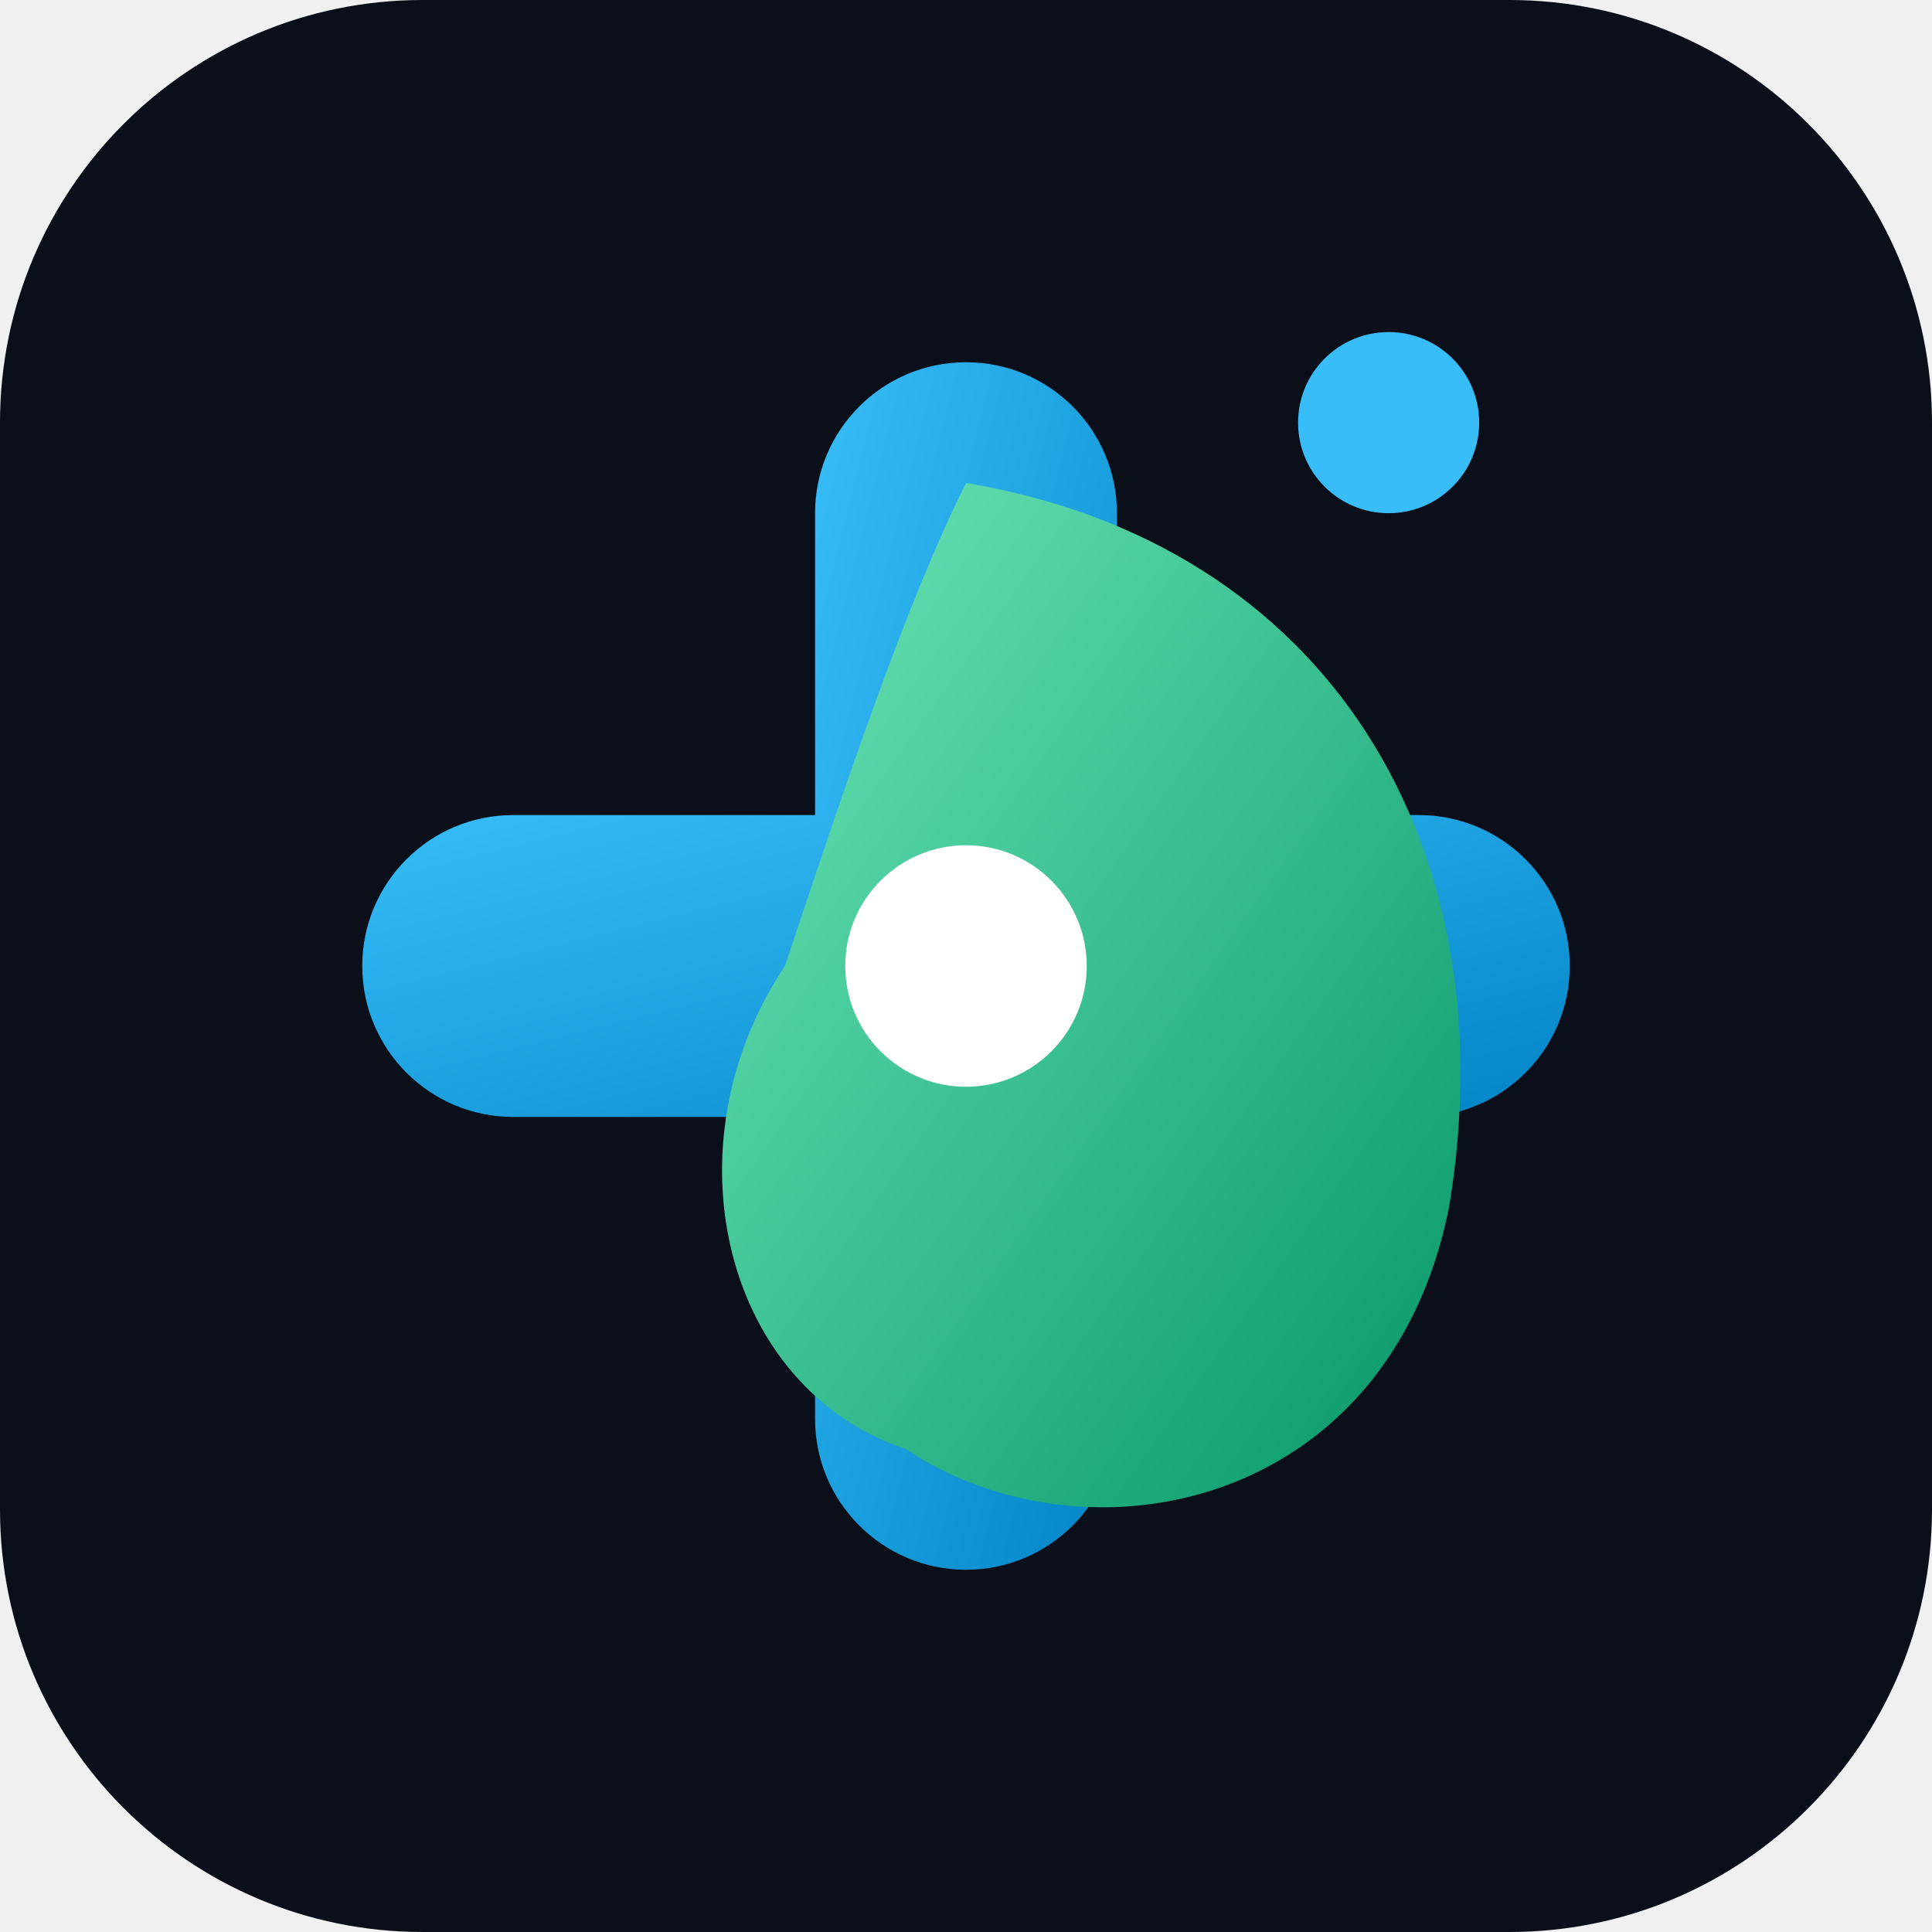
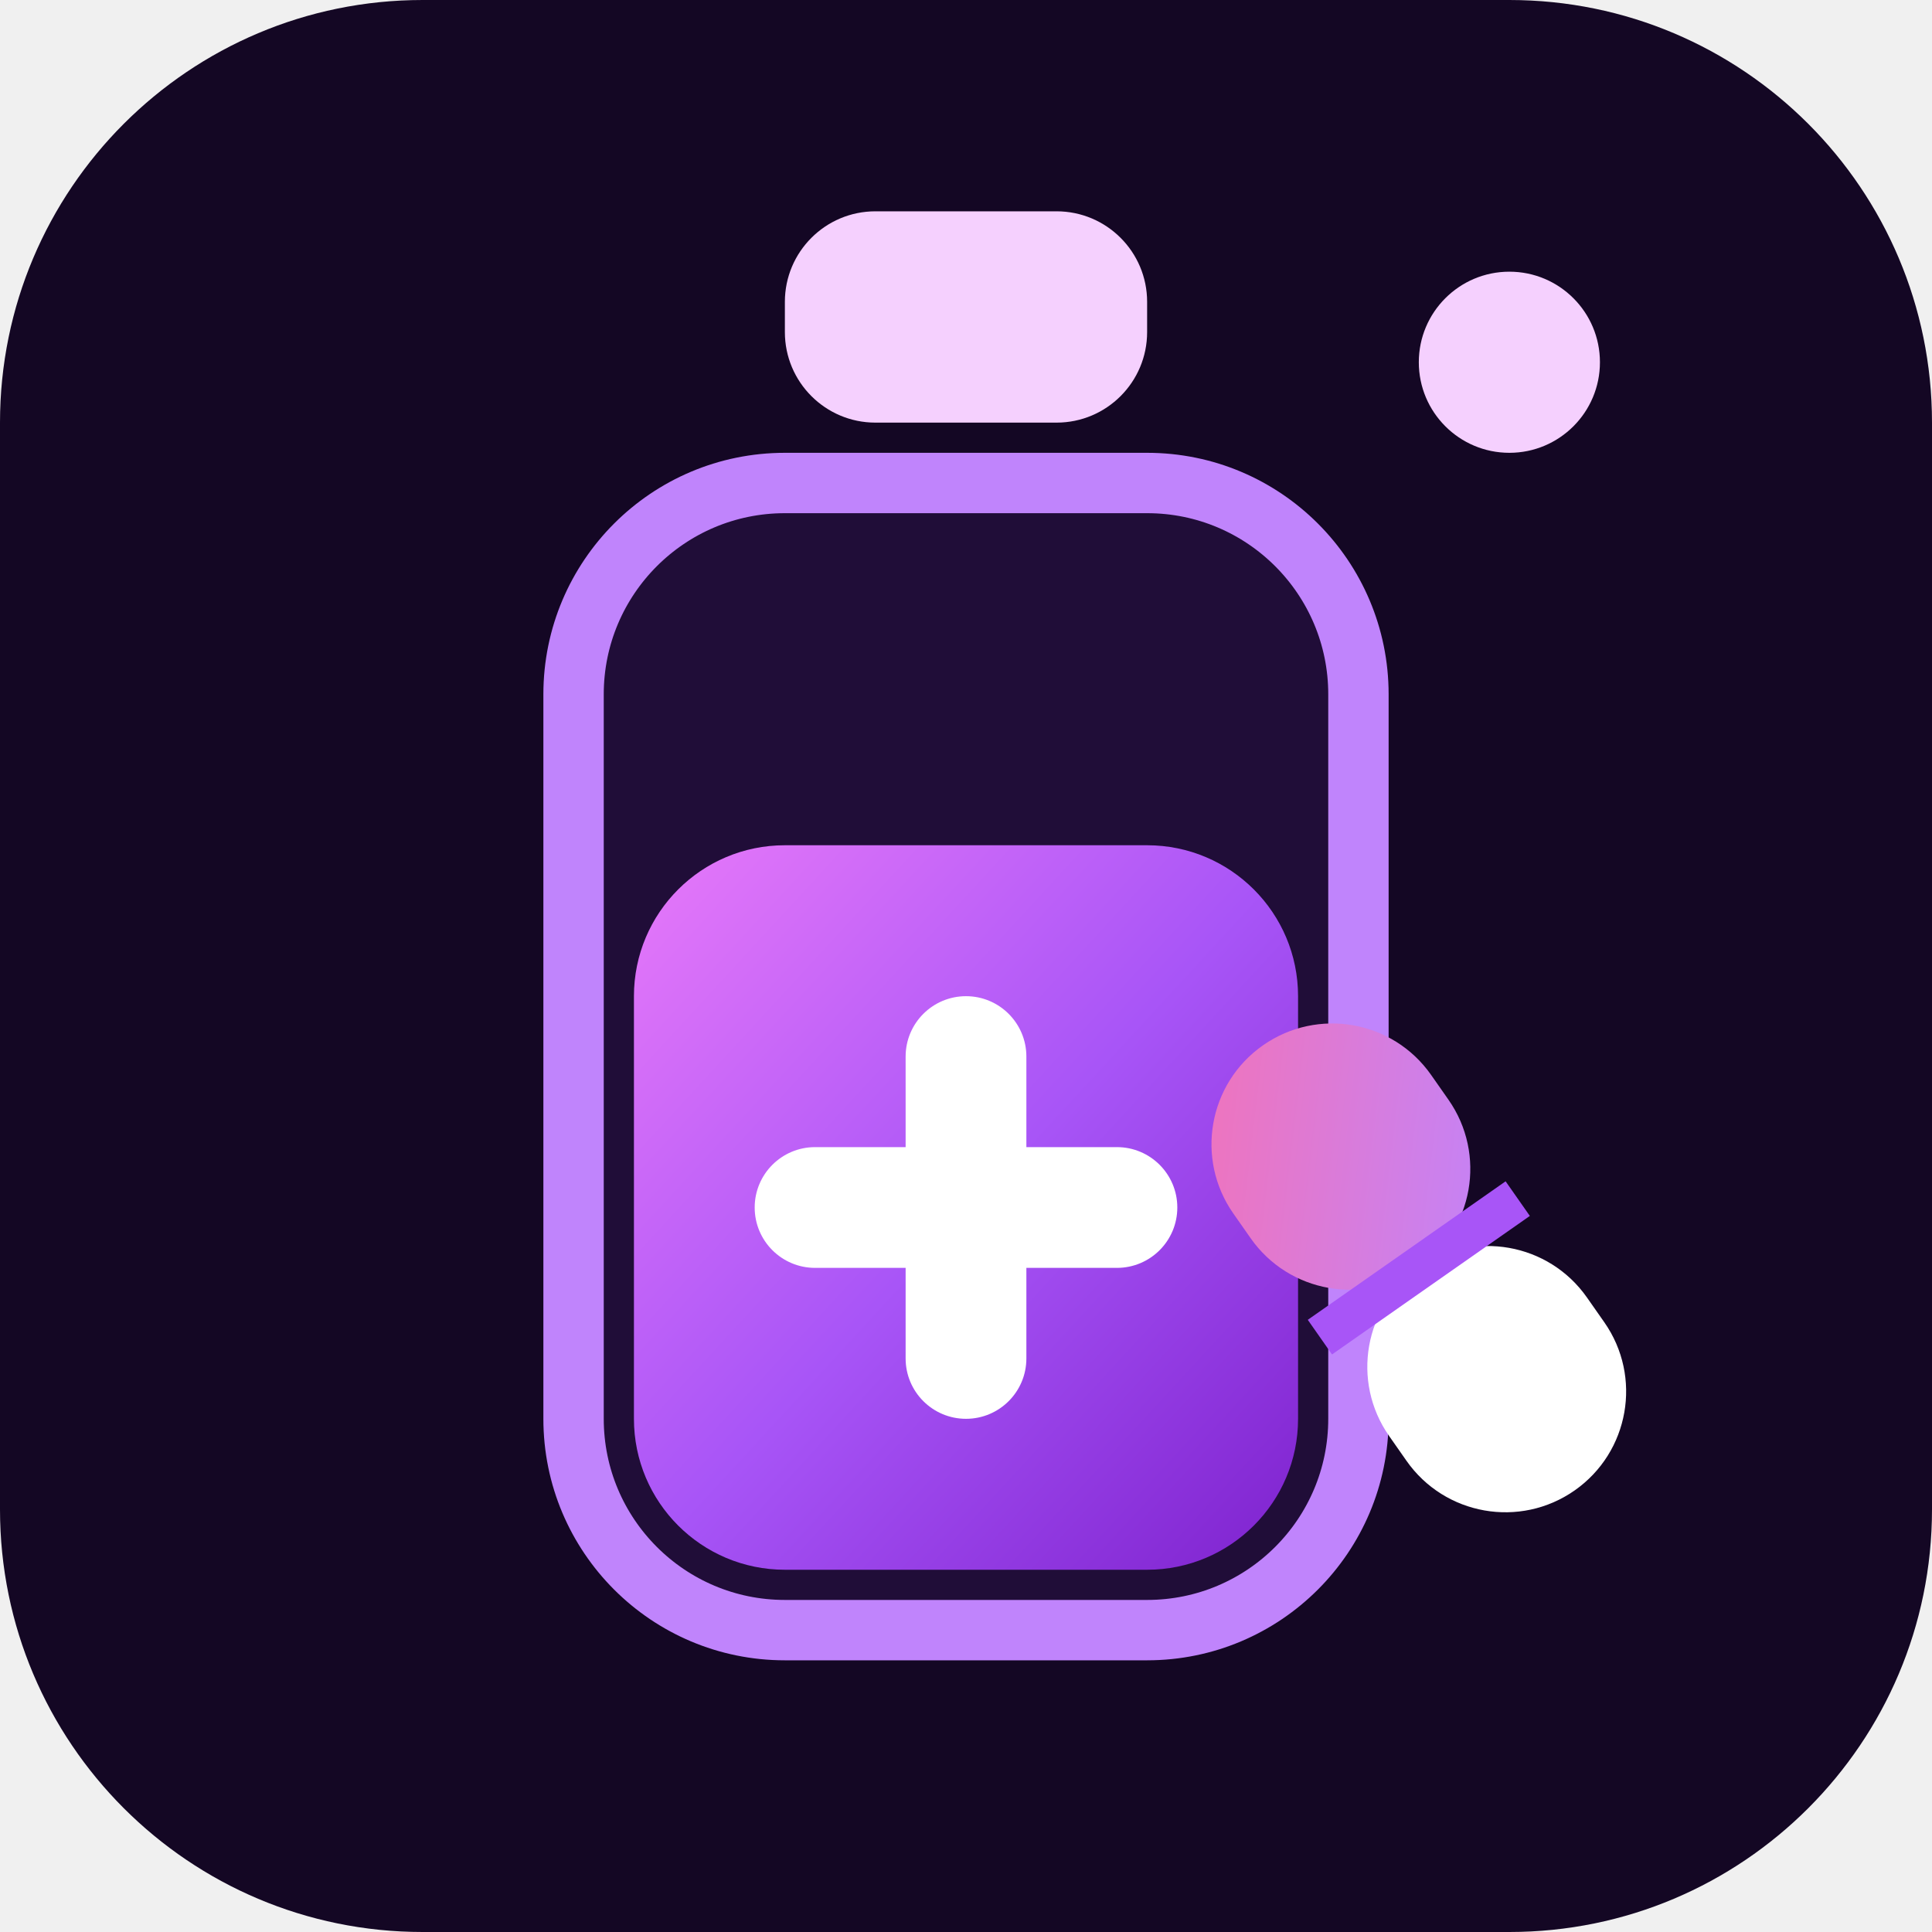
<svg xmlns="http://www.w3.org/2000/svg" width="32" height="32" viewBox="0 0 32 32" fill="none">
  <defs>
-     <linearGradient id="fav-cross" x1="0%" y1="0%" x2="100%" y2="100%">
-       <stop offset="0%" stop-color="#38bdf8" />
-       <stop offset="100%" stop-color="#0284c7" />
+     <linearGradient id="fav-purple-liquid" x1="0%" y1="0%" x2="100%" y2="100%">
+       <stop offset="0%" stop-color="#e879f9" />
+       <stop offset="50%" stop-color="#a855f7" />
+       <stop offset="100%" stop-color="#7e22ce" />
    </linearGradient>
-     <linearGradient id="fav-leaf" x1="0%" y1="0%" x2="100%" y2="100%">
-       <stop offset="0%" stop-color="#6ee7b7" />
-       <stop offset="100%" stop-color="#059669" />
+     <linearGradient id="fav-pill-top" x1="0%" y1="0%" x2="100%" y2="100%">
+       <stop offset="0%" stop-color="#f472b6" />
+       <stop offset="100%" stop-color="#c084fc" />
    </linearGradient>
  </defs>
-   <rect width="32" height="32" rx="7" fill="#0b0f19" />
-   <rect x="13.5" y="6" width="5" height="20" rx="2.5" fill="url(#fav-cross)" />
-   <rect x="6" y="13.5" width="20" height="5" rx="2.5" fill="url(#fav-cross)" />
-   <path d="M16 8 C22 9 25 14 24 20 C23 25 18 26 15 24 C12 23 11 19 13 16 C14 13 15 10 16 8 Z" fill="url(#fav-leaf)" />
-   <circle cx="16" cy="16" r="2" fill="#ffffff" />
-   <circle cx="23" cy="7" r="1.5" fill="#38bdf8" />
+   <rect width="32" height="32" rx="7" fill="#140724" />
+   <rect x="13" y="3.5" width="6" height="3.5" rx="1.5" fill="#f5d0fe" />
+   <rect x="9.5" y="8" width="13" height="19" rx="3.5" fill="#200d38" stroke="#c084fc" stroke-width="1" />
+   <rect x="10.5" y="14" width="11" height="12" rx="2.5" fill="url(#fav-purple-liquid)" />
+   <rect x="15" y="16.5" width="2" height="7" rx="1" fill="#ffffff" />
+   <rect x="12.5" y="19" width="7" height="2" rx="1" fill="#ffffff" />
+   <g transform="translate(23.5, 21) rotate(-35)">
+     <rect x="-2" y="-4.5" width="4" height="4.5" rx="2" fill="url(#fav-pill-top)" />
+     <rect x="-2" y="0" width="4" height="4.5" rx="2" fill="#ffffff" />
+     <line x1="-2" y1="0" x2="2" y2="0" stroke="#a855f7" stroke-width="0.7" />
+   </g>
+   <circle cx="25" cy="6" r="1.5" fill="#f5d0fe" />
</svg>
